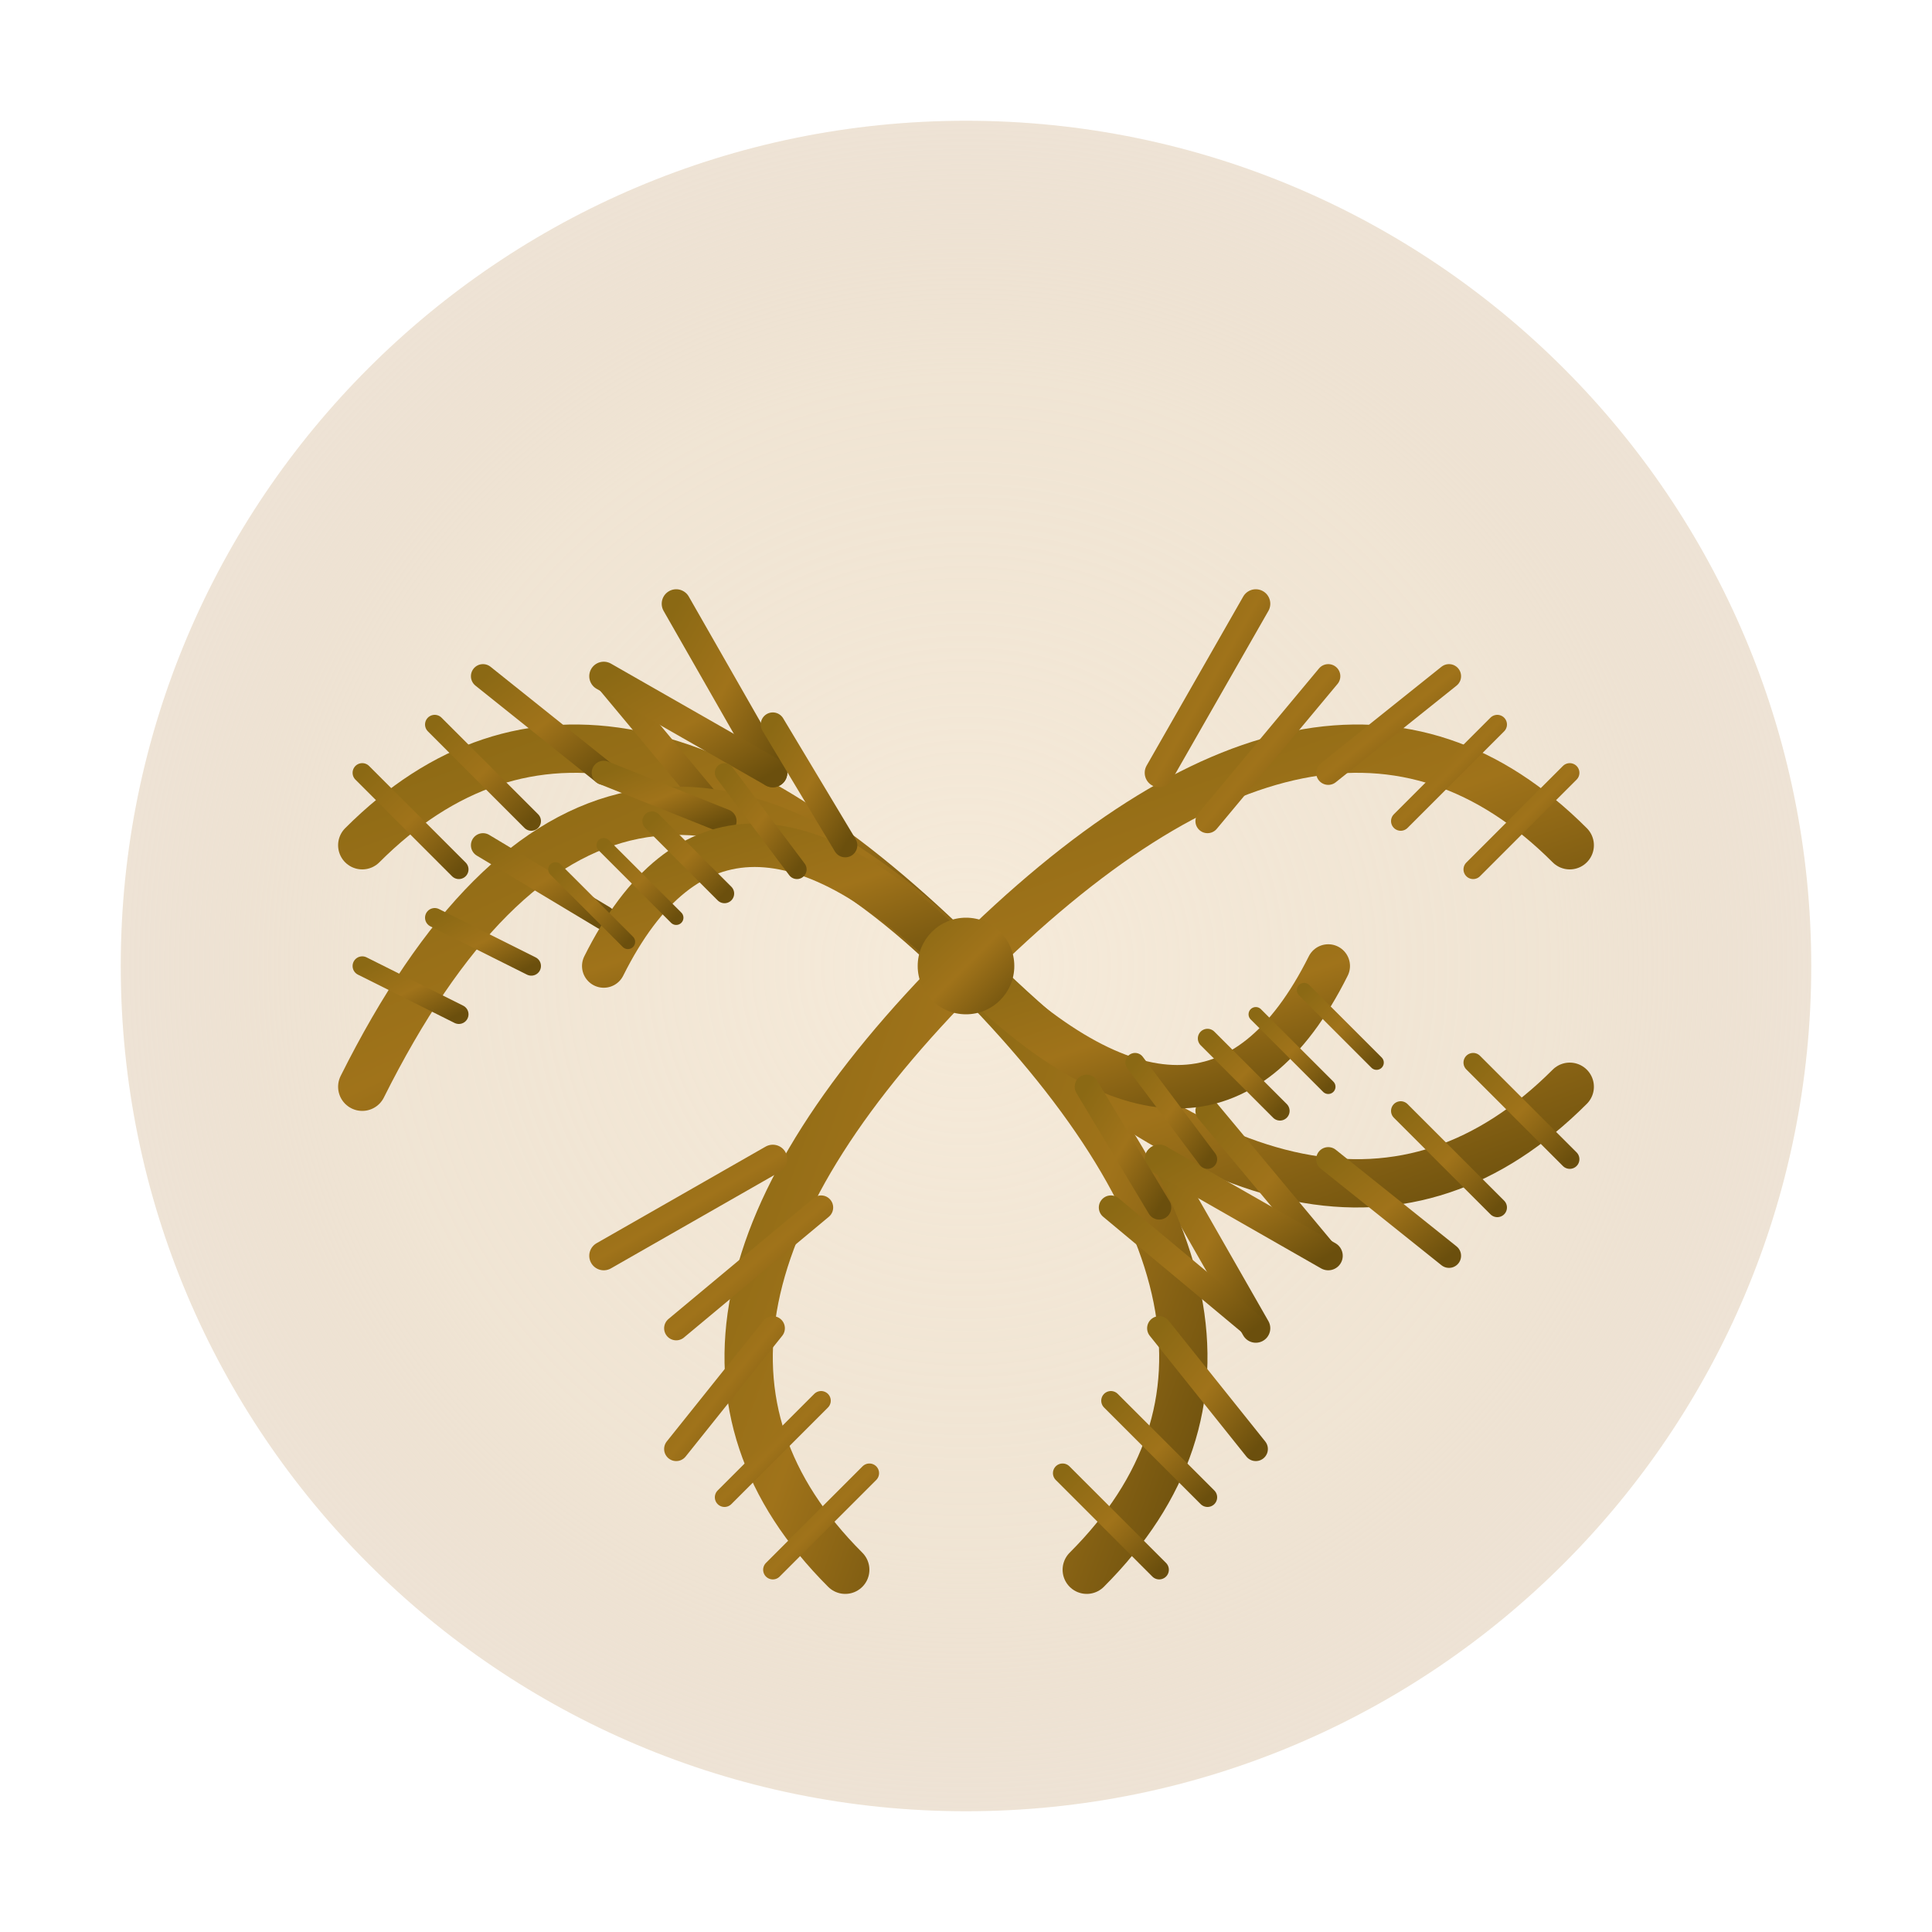
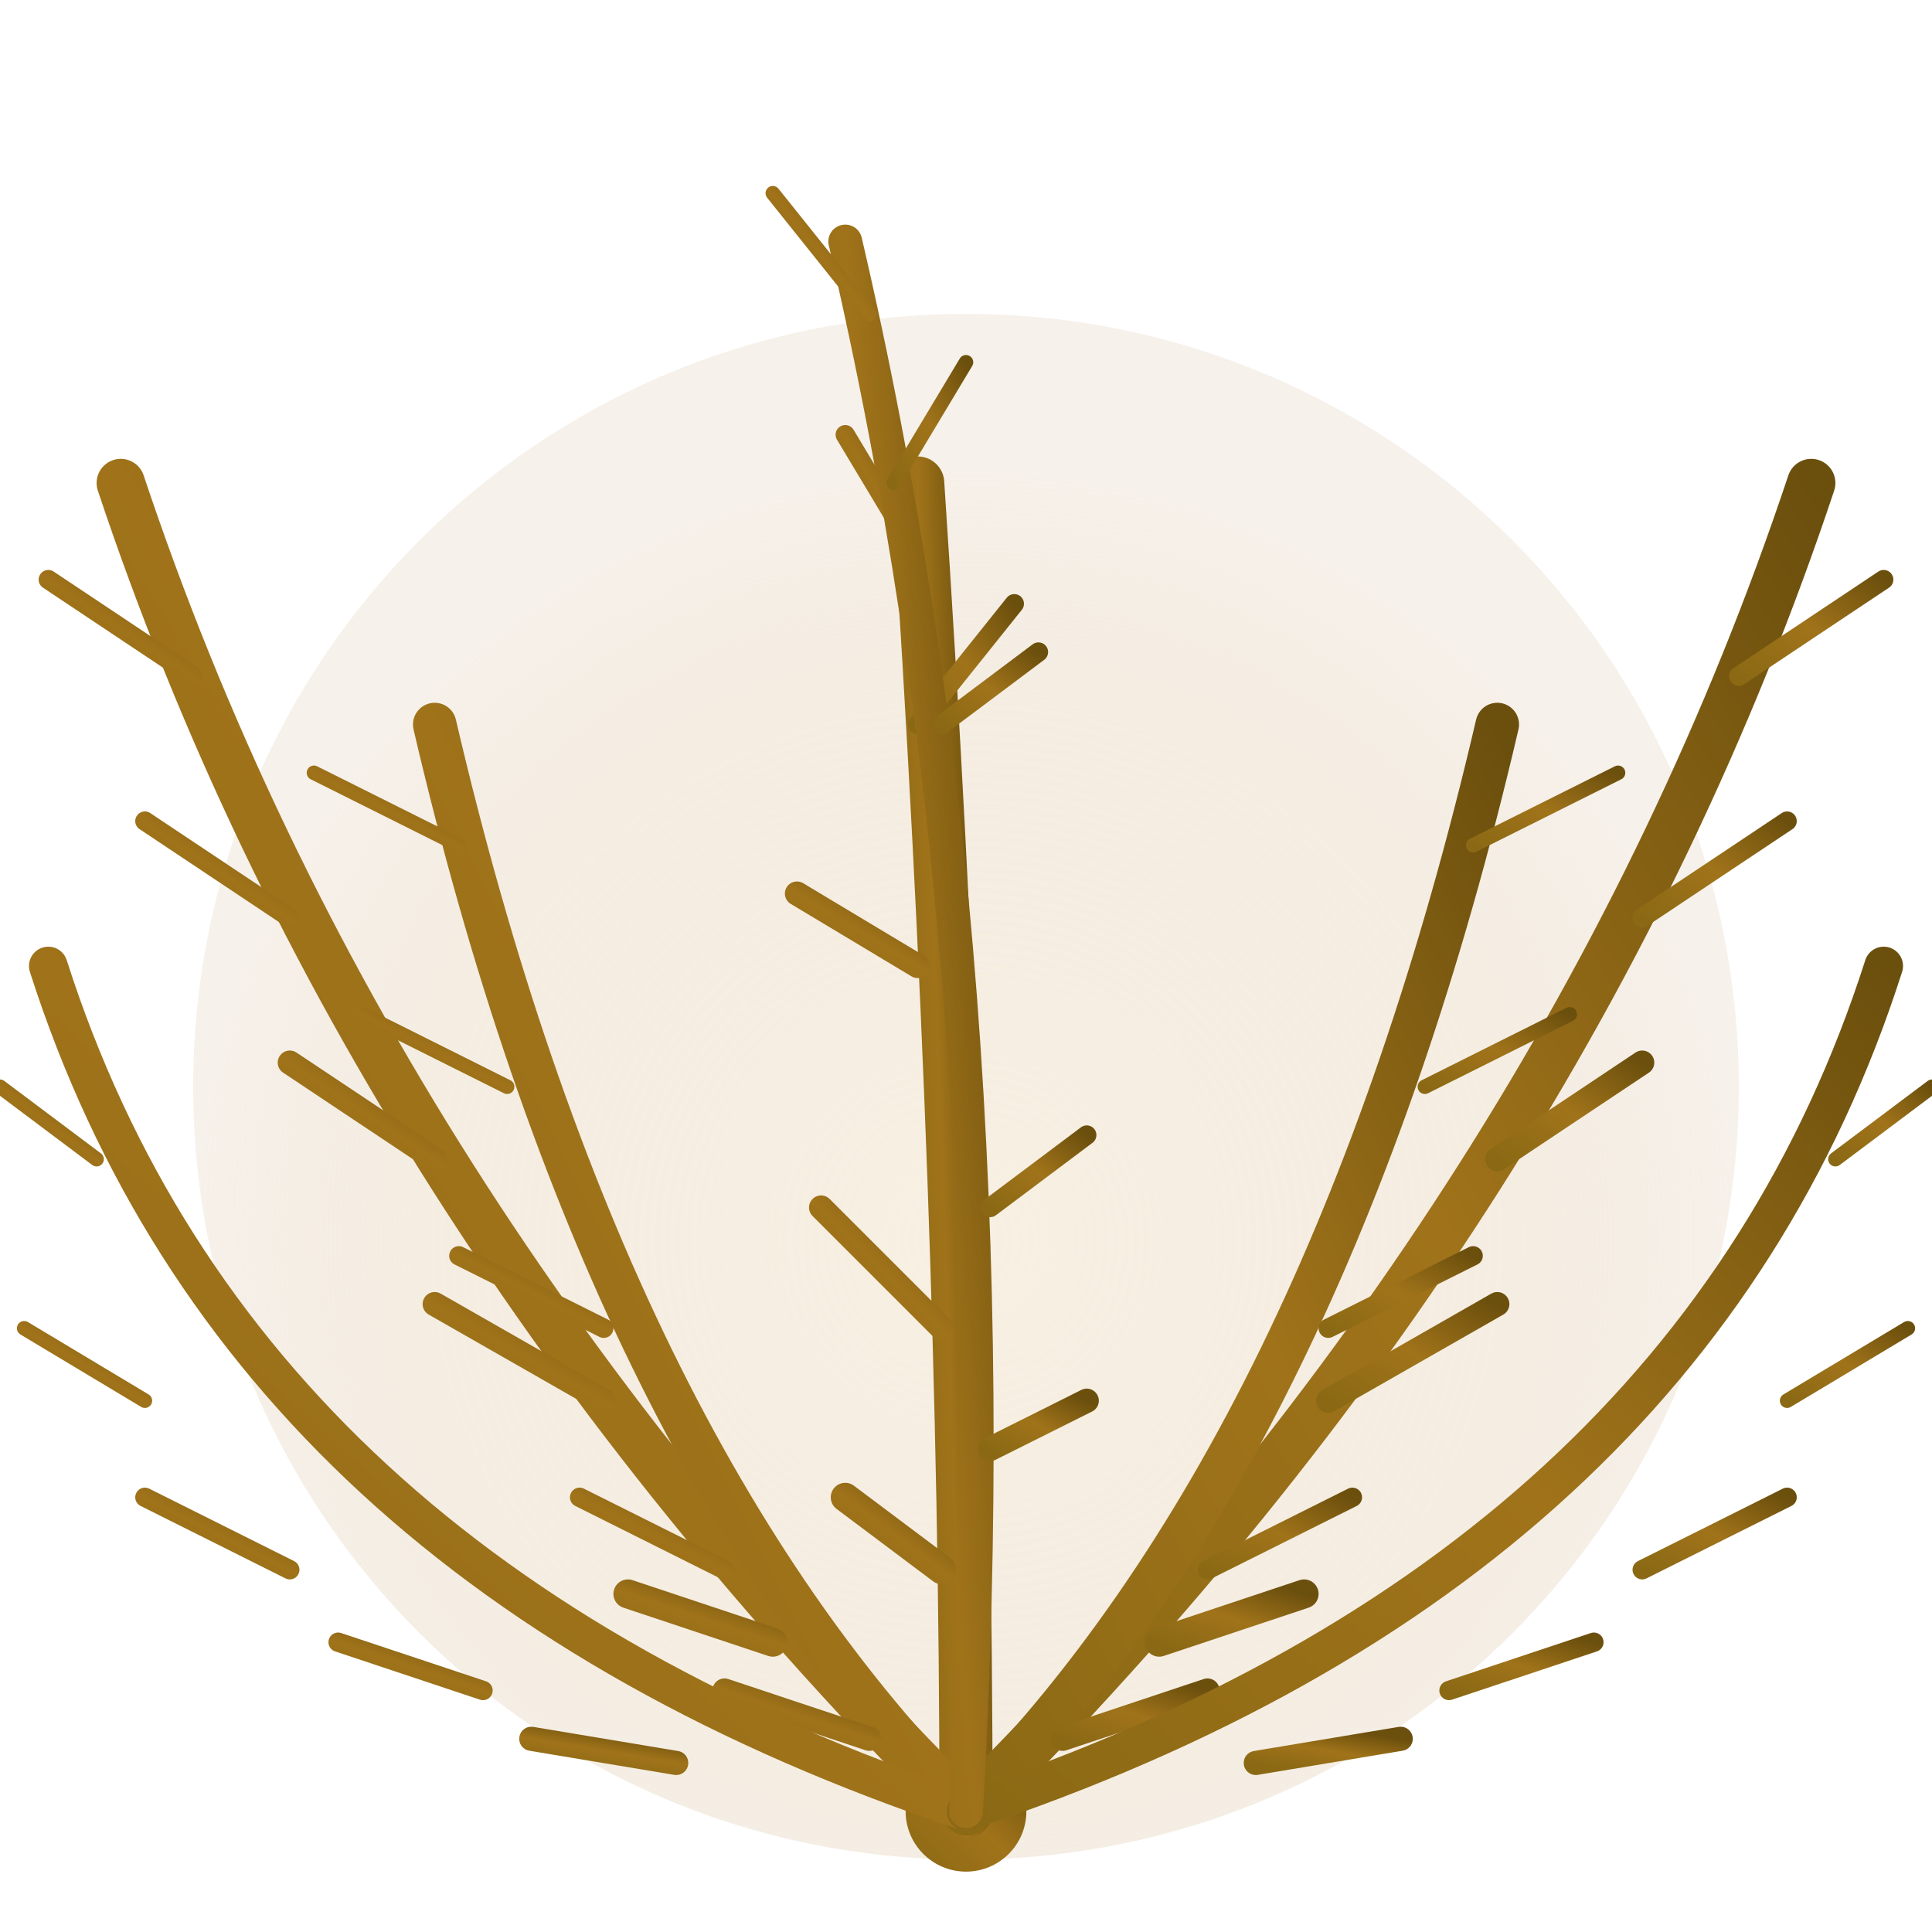
<svg xmlns="http://www.w3.org/2000/svg" width="80" height="80" viewBox="0 0 80 80">
  <defs>
-     <radialGradient id="backgroundGrad" cx="50%" cy="50%" r="50%">
-       <stop offset="0%" style="stop-color:#f4e6d1;stop-opacity:0.8" />
-       <stop offset="70%" style="stop-color:#e6d3b7;stop-opacity:0.6" />
-       <stop offset="100%" style="stop-color:#d4b896;stop-opacity:0.4" />
+     <radialGradient id="backgroundGrad" cx="50%" cy="60%" r="50%">
+       <stop offset="0%" style="stop-color:#f4e6d1;stop-opacity:0.6" />
+       <stop offset="70%" style="stop-color:#e6d3b7;stop-opacity:0.4" />
+       <stop offset="100%" style="stop-color:#d4b896;stop-opacity:0.2" />
    </radialGradient>
-     <linearGradient id="branchGrad" x1="0%" y1="0%" x2="100%" y2="100%">
+     <linearGradient id="branchGrad" x1="0%" y1="100%" x2="100%" y2="0%">
      <stop offset="0%" style="stop-color:#8b6914;stop-opacity:1" />
      <stop offset="50%" style="stop-color:#a0731a;stop-opacity:1" />
      <stop offset="100%" style="stop-color:#6b4f0d;stop-opacity:1" />
    </linearGradient>
  </defs>
-   <circle cx="40" cy="40" r="35" fill="url(#backgroundGrad)" />
-   <path d="M 40 40 Q 25 25 15 35" stroke="url(#branchGrad)" stroke-width="2" fill="none" stroke-linecap="round" />
-   <line x1="32" y1="32" x2="28" y2="25" stroke="url(#branchGrad)" stroke-width="1.2" stroke-linecap="round" />
-   <line x1="30" y1="34" x2="25" y2="28" stroke="url(#branchGrad)" stroke-width="1" stroke-linecap="round" />
-   <line x1="25" y1="32" x2="20" y2="28" stroke="url(#branchGrad)" stroke-width="1" stroke-linecap="round" />
-   <line x1="22" y1="34" x2="18" y2="30" stroke="url(#branchGrad)" stroke-width="0.8" stroke-linecap="round" />
-   <line x1="19" y1="36" x2="15" y2="32" stroke="url(#branchGrad)" stroke-width="0.8" stroke-linecap="round" />
-   <path d="M 40 40 Q 55 25 65 35" stroke="url(#branchGrad)" stroke-width="2" fill="none" stroke-linecap="round" />
-   <line x1="48" y1="32" x2="52" y2="25" stroke="url(#branchGrad)" stroke-width="1.2" stroke-linecap="round" />
-   <line x1="50" y1="34" x2="55" y2="28" stroke="url(#branchGrad)" stroke-width="1" stroke-linecap="round" />
-   <line x1="55" y1="32" x2="60" y2="28" stroke="url(#branchGrad)" stroke-width="1" stroke-linecap="round" />
-   <line x1="58" y1="34" x2="62" y2="30" stroke="url(#branchGrad)" stroke-width="0.8" stroke-linecap="round" />
-   <line x1="61" y1="36" x2="65" y2="32" stroke="url(#branchGrad)" stroke-width="0.8" stroke-linecap="round" />
-   <path d="M 40 40 Q 55 55 65 45" stroke="url(#branchGrad)" stroke-width="2" fill="none" stroke-linecap="round" />
-   <line x1="48" y1="48" x2="52" y2="55" stroke="url(#branchGrad)" stroke-width="1.2" stroke-linecap="round" />
-   <line x1="50" y1="46" x2="55" y2="52" stroke="url(#branchGrad)" stroke-width="1" stroke-linecap="round" />
-   <line x1="55" y1="48" x2="60" y2="52" stroke="url(#branchGrad)" stroke-width="1" stroke-linecap="round" />
-   <line x1="58" y1="46" x2="62" y2="50" stroke="url(#branchGrad)" stroke-width="0.8" stroke-linecap="round" />
-   <line x1="61" y1="44" x2="65" y2="48" stroke="url(#branchGrad)" stroke-width="0.8" stroke-linecap="round" />
-   <path d="M 40 40 Q 55 55 45 65" stroke="url(#branchGrad)" stroke-width="2" fill="none" stroke-linecap="round" />
-   <line x1="48" y1="48" x2="55" y2="52" stroke="url(#branchGrad)" stroke-width="1.2" stroke-linecap="round" />
-   <line x1="46" y1="50" x2="52" y2="55" stroke="url(#branchGrad)" stroke-width="1" stroke-linecap="round" />
-   <line x1="48" y1="55" x2="52" y2="60" stroke="url(#branchGrad)" stroke-width="1" stroke-linecap="round" />
-   <line x1="46" y1="58" x2="50" y2="62" stroke="url(#branchGrad)" stroke-width="0.8" stroke-linecap="round" />
-   <line x1="44" y1="61" x2="48" y2="65" stroke="url(#branchGrad)" stroke-width="0.8" stroke-linecap="round" />
-   <path d="M 40 40 Q 25 55 35 65" stroke="url(#branchGrad)" stroke-width="2" fill="none" stroke-linecap="round" />
-   <line x1="32" y1="48" x2="25" y2="52" stroke="url(#branchGrad)" stroke-width="1.2" stroke-linecap="round" />
-   <line x1="34" y1="50" x2="28" y2="55" stroke="url(#branchGrad)" stroke-width="1" stroke-linecap="round" />
-   <line x1="32" y1="55" x2="28" y2="60" stroke="url(#branchGrad)" stroke-width="1" stroke-linecap="round" />
-   <line x1="34" y1="58" x2="30" y2="62" stroke="url(#branchGrad)" stroke-width="0.8" stroke-linecap="round" />
-   <line x1="36" y1="61" x2="32" y2="65" stroke="url(#branchGrad)" stroke-width="0.8" stroke-linecap="round" />
-   <path d="M 40 40 Q 25 25 15 45" stroke="url(#branchGrad)" stroke-width="2" fill="none" stroke-linecap="round" />
-   <line x1="32" y1="32" x2="25" y2="28" stroke="url(#branchGrad)" stroke-width="1.2" stroke-linecap="round" />
-   <line x1="30" y1="34" x2="25" y2="32" stroke="url(#branchGrad)" stroke-width="1" stroke-linecap="round" />
-   <line x1="25" y1="38" x2="20" y2="35" stroke="url(#branchGrad)" stroke-width="1" stroke-linecap="round" />
-   <line x1="22" y1="40" x2="18" y2="38" stroke="url(#branchGrad)" stroke-width="0.8" stroke-linecap="round" />
-   <line x1="19" y1="42" x2="15" y2="40" stroke="url(#branchGrad)" stroke-width="0.8" stroke-linecap="round" />
-   <path d="M 40 40 Q 30 30 25 40" stroke="url(#branchGrad)" stroke-width="1.8" fill="none" stroke-linecap="round" />
-   <line x1="35" y1="35" x2="32" y2="30" stroke="url(#branchGrad)" stroke-width="1" stroke-linecap="round" />
-   <line x1="33" y1="36" x2="30" y2="32" stroke="url(#branchGrad)" stroke-width="0.8" stroke-linecap="round" />
-   <line x1="30" y1="37" x2="27" y2="34" stroke="url(#branchGrad)" stroke-width="0.8" stroke-linecap="round" />
-   <line x1="28" y1="38" x2="25" y2="35" stroke="url(#branchGrad)" stroke-width="0.6" stroke-linecap="round" />
-   <line x1="26" y1="39" x2="23" y2="36" stroke="url(#branchGrad)" stroke-width="0.6" stroke-linecap="round" />
-   <path d="M 40 40 Q 50 50 55 40" stroke="url(#branchGrad)" stroke-width="1.8" fill="none" stroke-linecap="round" />
-   <line x1="45" y1="45" x2="48" y2="50" stroke="url(#branchGrad)" stroke-width="1" stroke-linecap="round" />
-   <line x1="47" y1="44" x2="50" y2="48" stroke="url(#branchGrad)" stroke-width="0.8" stroke-linecap="round" />
-   <line x1="50" y1="43" x2="53" y2="46" stroke="url(#branchGrad)" stroke-width="0.8" stroke-linecap="round" />
-   <line x1="52" y1="42" x2="55" y2="45" stroke="url(#branchGrad)" stroke-width="0.6" stroke-linecap="round" />
-   <line x1="54" y1="41" x2="57" y2="44" stroke="url(#branchGrad)" stroke-width="0.6" stroke-linecap="round" />
-   <circle cx="40" cy="40" r="2" fill="url(#branchGrad)" />
+   <circle cx="40" cy="45" r="32" fill="url(#backgroundGrad)" />
+   <circle cx="40" cy="75" r="2.5" fill="url(#branchGrad)" />
+   <path d="M 40 75 Q 40 50 38 20" stroke="url(#branchGrad)" stroke-width="2.2" fill="none" stroke-linecap="round" />
+   <line x1="39" y1="65" x2="35" y2="62" stroke="url(#branchGrad)" stroke-width="1.2" stroke-linecap="round" />
+   <line x1="39" y1="55" x2="34" y2="50" stroke="url(#branchGrad)" stroke-width="1" stroke-linecap="round" />
+   <line x1="38" y1="40" x2="33" y2="37" stroke="url(#branchGrad)" stroke-width="1" stroke-linecap="round" />
+   <line x1="38" y1="30" x2="42" y2="25" stroke="url(#branchGrad)" stroke-width="0.8" stroke-linecap="round" />
+   <line x1="38" y1="23" x2="35" y2="18" stroke="url(#branchGrad)" stroke-width="0.8" stroke-linecap="round" />
+   <path d="M 40 75 Q 15 50 5 20" stroke="url(#branchGrad)" stroke-width="2" fill="none" stroke-linecap="round" />
+   <line x1="32" y1="68" x2="26" y2="66" stroke="url(#branchGrad)" stroke-width="1.2" stroke-linecap="round" />
+   <line x1="25" y1="58" x2="18" y2="54" stroke="url(#branchGrad)" stroke-width="1" stroke-linecap="round" />
+   <line x1="18" y1="48" x2="12" y2="44" stroke="url(#branchGrad)" stroke-width="1" stroke-linecap="round" />
+   <line x1="12" y1="38" x2="6" y2="34" stroke="url(#branchGrad)" stroke-width="0.8" stroke-linecap="round" />
+   <line x1="8" y1="28" x2="2" y2="24" stroke="url(#branchGrad)" stroke-width="0.8" stroke-linecap="round" />
+   <path d="M 40 75 Q 65 50 75 20" stroke="url(#branchGrad)" stroke-width="2" fill="none" stroke-linecap="round" />
+   <line x1="48" y1="68" x2="54" y2="66" stroke="url(#branchGrad)" stroke-width="1.2" stroke-linecap="round" />
+   <line x1="55" y1="58" x2="62" y2="54" stroke="url(#branchGrad)" stroke-width="1" stroke-linecap="round" />
+   <line x1="62" y1="48" x2="68" y2="44" stroke="url(#branchGrad)" stroke-width="1" stroke-linecap="round" />
+   <line x1="68" y1="38" x2="74" y2="34" stroke="url(#branchGrad)" stroke-width="0.8" stroke-linecap="round" />
+   <line x1="72" y1="28" x2="78" y2="24" stroke="url(#branchGrad)" stroke-width="0.8" stroke-linecap="round" />
+   <path d="M 40 75 Q 25 60 18 30" stroke="url(#branchGrad)" stroke-width="1.8" fill="none" stroke-linecap="round" />
+   <line x1="36" y1="72" x2="30" y2="70" stroke="url(#branchGrad)" stroke-width="1" stroke-linecap="round" />
+   <line x1="30" y1="65" x2="24" y2="62" stroke="url(#branchGrad)" stroke-width="0.8" stroke-linecap="round" />
+   <line x1="25" y1="55" x2="19" y2="52" stroke="url(#branchGrad)" stroke-width="0.8" stroke-linecap="round" />
+   <line x1="21" y1="45" x2="15" y2="42" stroke="url(#branchGrad)" stroke-width="0.6" stroke-linecap="round" />
+   <line x1="19" y1="35" x2="13" y2="32" stroke="url(#branchGrad)" stroke-width="0.6" stroke-linecap="round" />
+   <path d="M 40 75 Q 55 60 62 30" stroke="url(#branchGrad)" stroke-width="1.8" fill="none" stroke-linecap="round" />
+   <line x1="44" y1="72" x2="50" y2="70" stroke="url(#branchGrad)" stroke-width="1" stroke-linecap="round" />
+   <line x1="50" y1="65" x2="56" y2="62" stroke="url(#branchGrad)" stroke-width="0.8" stroke-linecap="round" />
+   <line x1="55" y1="55" x2="61" y2="52" stroke="url(#branchGrad)" stroke-width="0.8" stroke-linecap="round" />
+   <line x1="59" y1="45" x2="65" y2="42" stroke="url(#branchGrad)" stroke-width="0.6" stroke-linecap="round" />
+   <line x1="61" y1="35" x2="67" y2="32" stroke="url(#branchGrad)" stroke-width="0.6" stroke-linecap="round" />
+   <path d="M 40 75 Q 10 65 2 40" stroke="url(#branchGrad)" stroke-width="1.6" fill="none" stroke-linecap="round" />
+   <line x1="28" y1="73" x2="22" y2="72" stroke="url(#branchGrad)" stroke-width="1" stroke-linecap="round" />
+   <line x1="20" y1="70" x2="14" y2="68" stroke="url(#branchGrad)" stroke-width="0.8" stroke-linecap="round" />
+   <line x1="12" y1="65" x2="6" y2="62" stroke="url(#branchGrad)" stroke-width="0.8" stroke-linecap="round" />
+   <line x1="6" y1="58" x2="1" y2="55" stroke="url(#branchGrad)" stroke-width="0.6" stroke-linecap="round" />
+   <line x1="4" y1="48" x2="0" y2="45" stroke="url(#branchGrad)" stroke-width="0.6" stroke-linecap="round" />
+   <path d="M 40 75 Q 70 65 78 40" stroke="url(#branchGrad)" stroke-width="1.6" fill="none" stroke-linecap="round" />
+   <line x1="52" y1="73" x2="58" y2="72" stroke="url(#branchGrad)" stroke-width="1" stroke-linecap="round" />
+   <line x1="60" y1="70" x2="66" y2="68" stroke="url(#branchGrad)" stroke-width="0.8" stroke-linecap="round" />
+   <line x1="68" y1="65" x2="74" y2="62" stroke="url(#branchGrad)" stroke-width="0.8" stroke-linecap="round" />
+   <line x1="74" y1="58" x2="79" y2="55" stroke="url(#branchGrad)" stroke-width="0.6" stroke-linecap="round" />
+   <line x1="76" y1="48" x2="80" y2="45" stroke="url(#branchGrad)" stroke-width="0.6" stroke-linecap="round" />
+   <path d="M 40 75 Q 42 40 35 10" stroke="url(#branchGrad)" stroke-width="1.4" fill="none" stroke-linecap="round" />
+   <line x1="41" y1="60" x2="45" y2="58" stroke="url(#branchGrad)" stroke-width="1" stroke-linecap="round" />
+   <line x1="41" y1="50" x2="45" y2="47" stroke="url(#branchGrad)" stroke-width="0.8" stroke-linecap="round" />
+   <line x1="39" y1="30" x2="43" y2="27" stroke="url(#branchGrad)" stroke-width="0.8" stroke-linecap="round" />
+   <line x1="37" y1="20" x2="40" y2="15" stroke="url(#branchGrad)" stroke-width="0.6" stroke-linecap="round" />
+   <line x1="36" y1="13" x2="32" y2="8" stroke="url(#branchGrad)" stroke-width="0.6" stroke-linecap="round" />
</svg>
